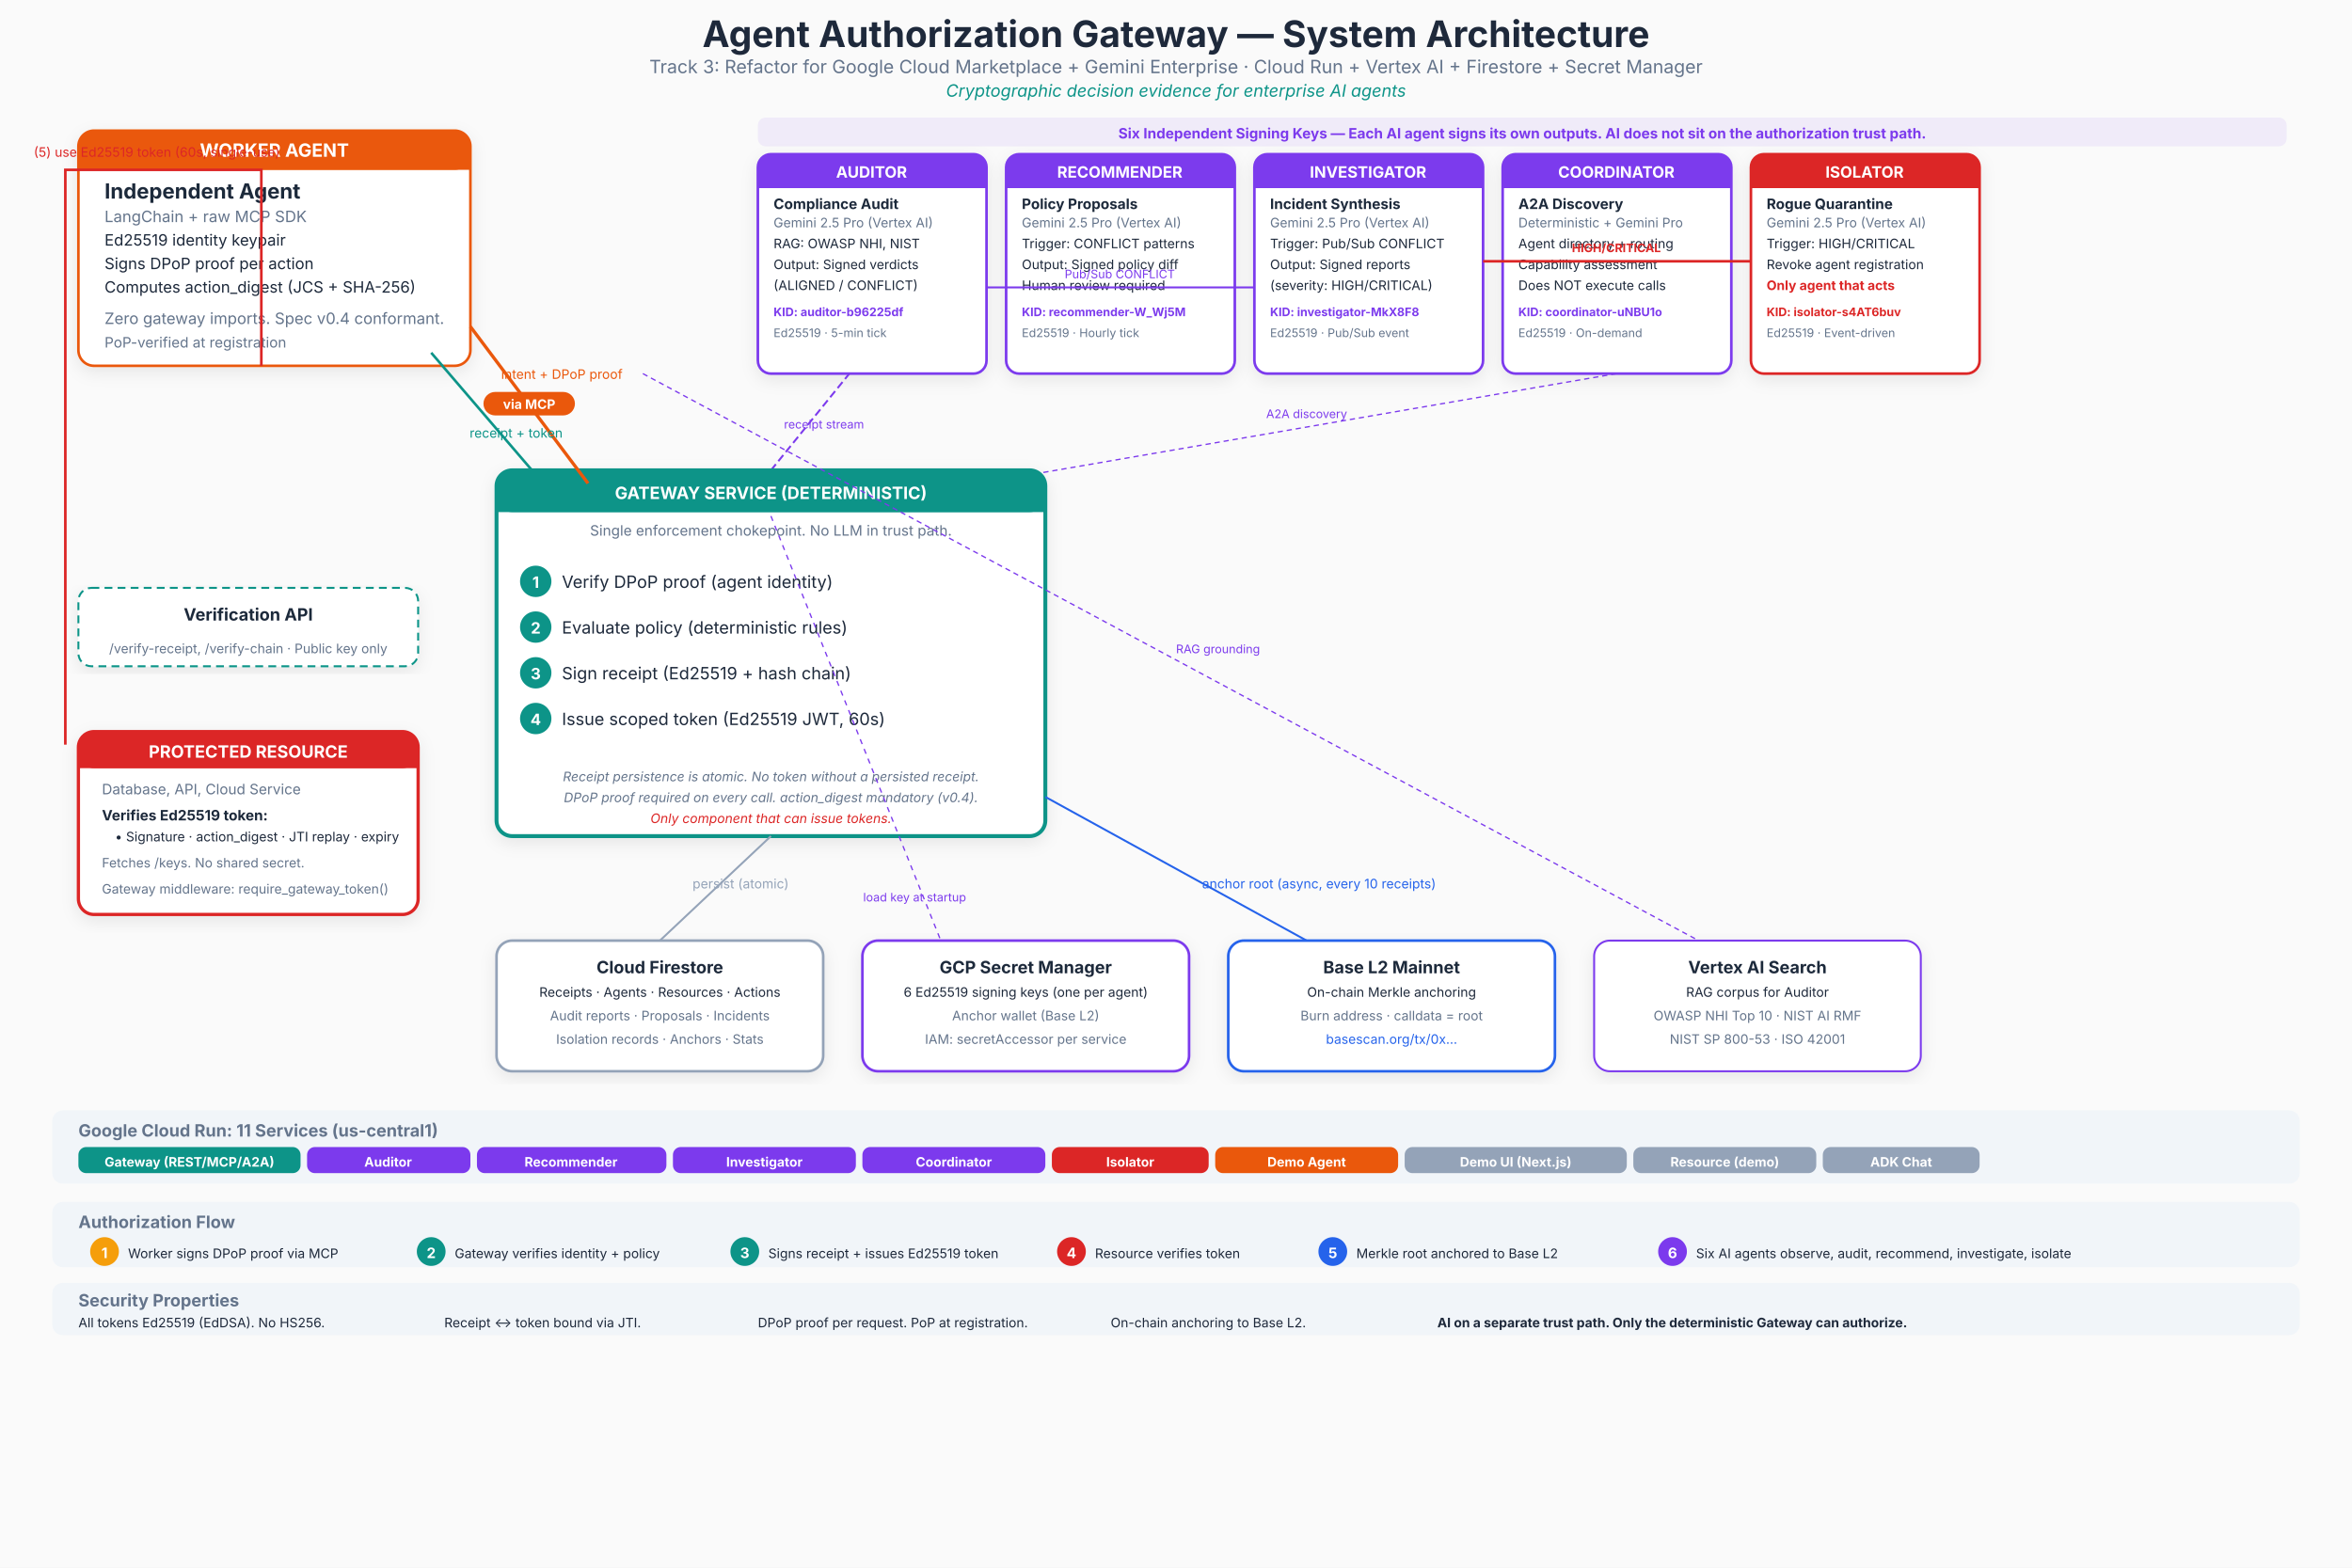
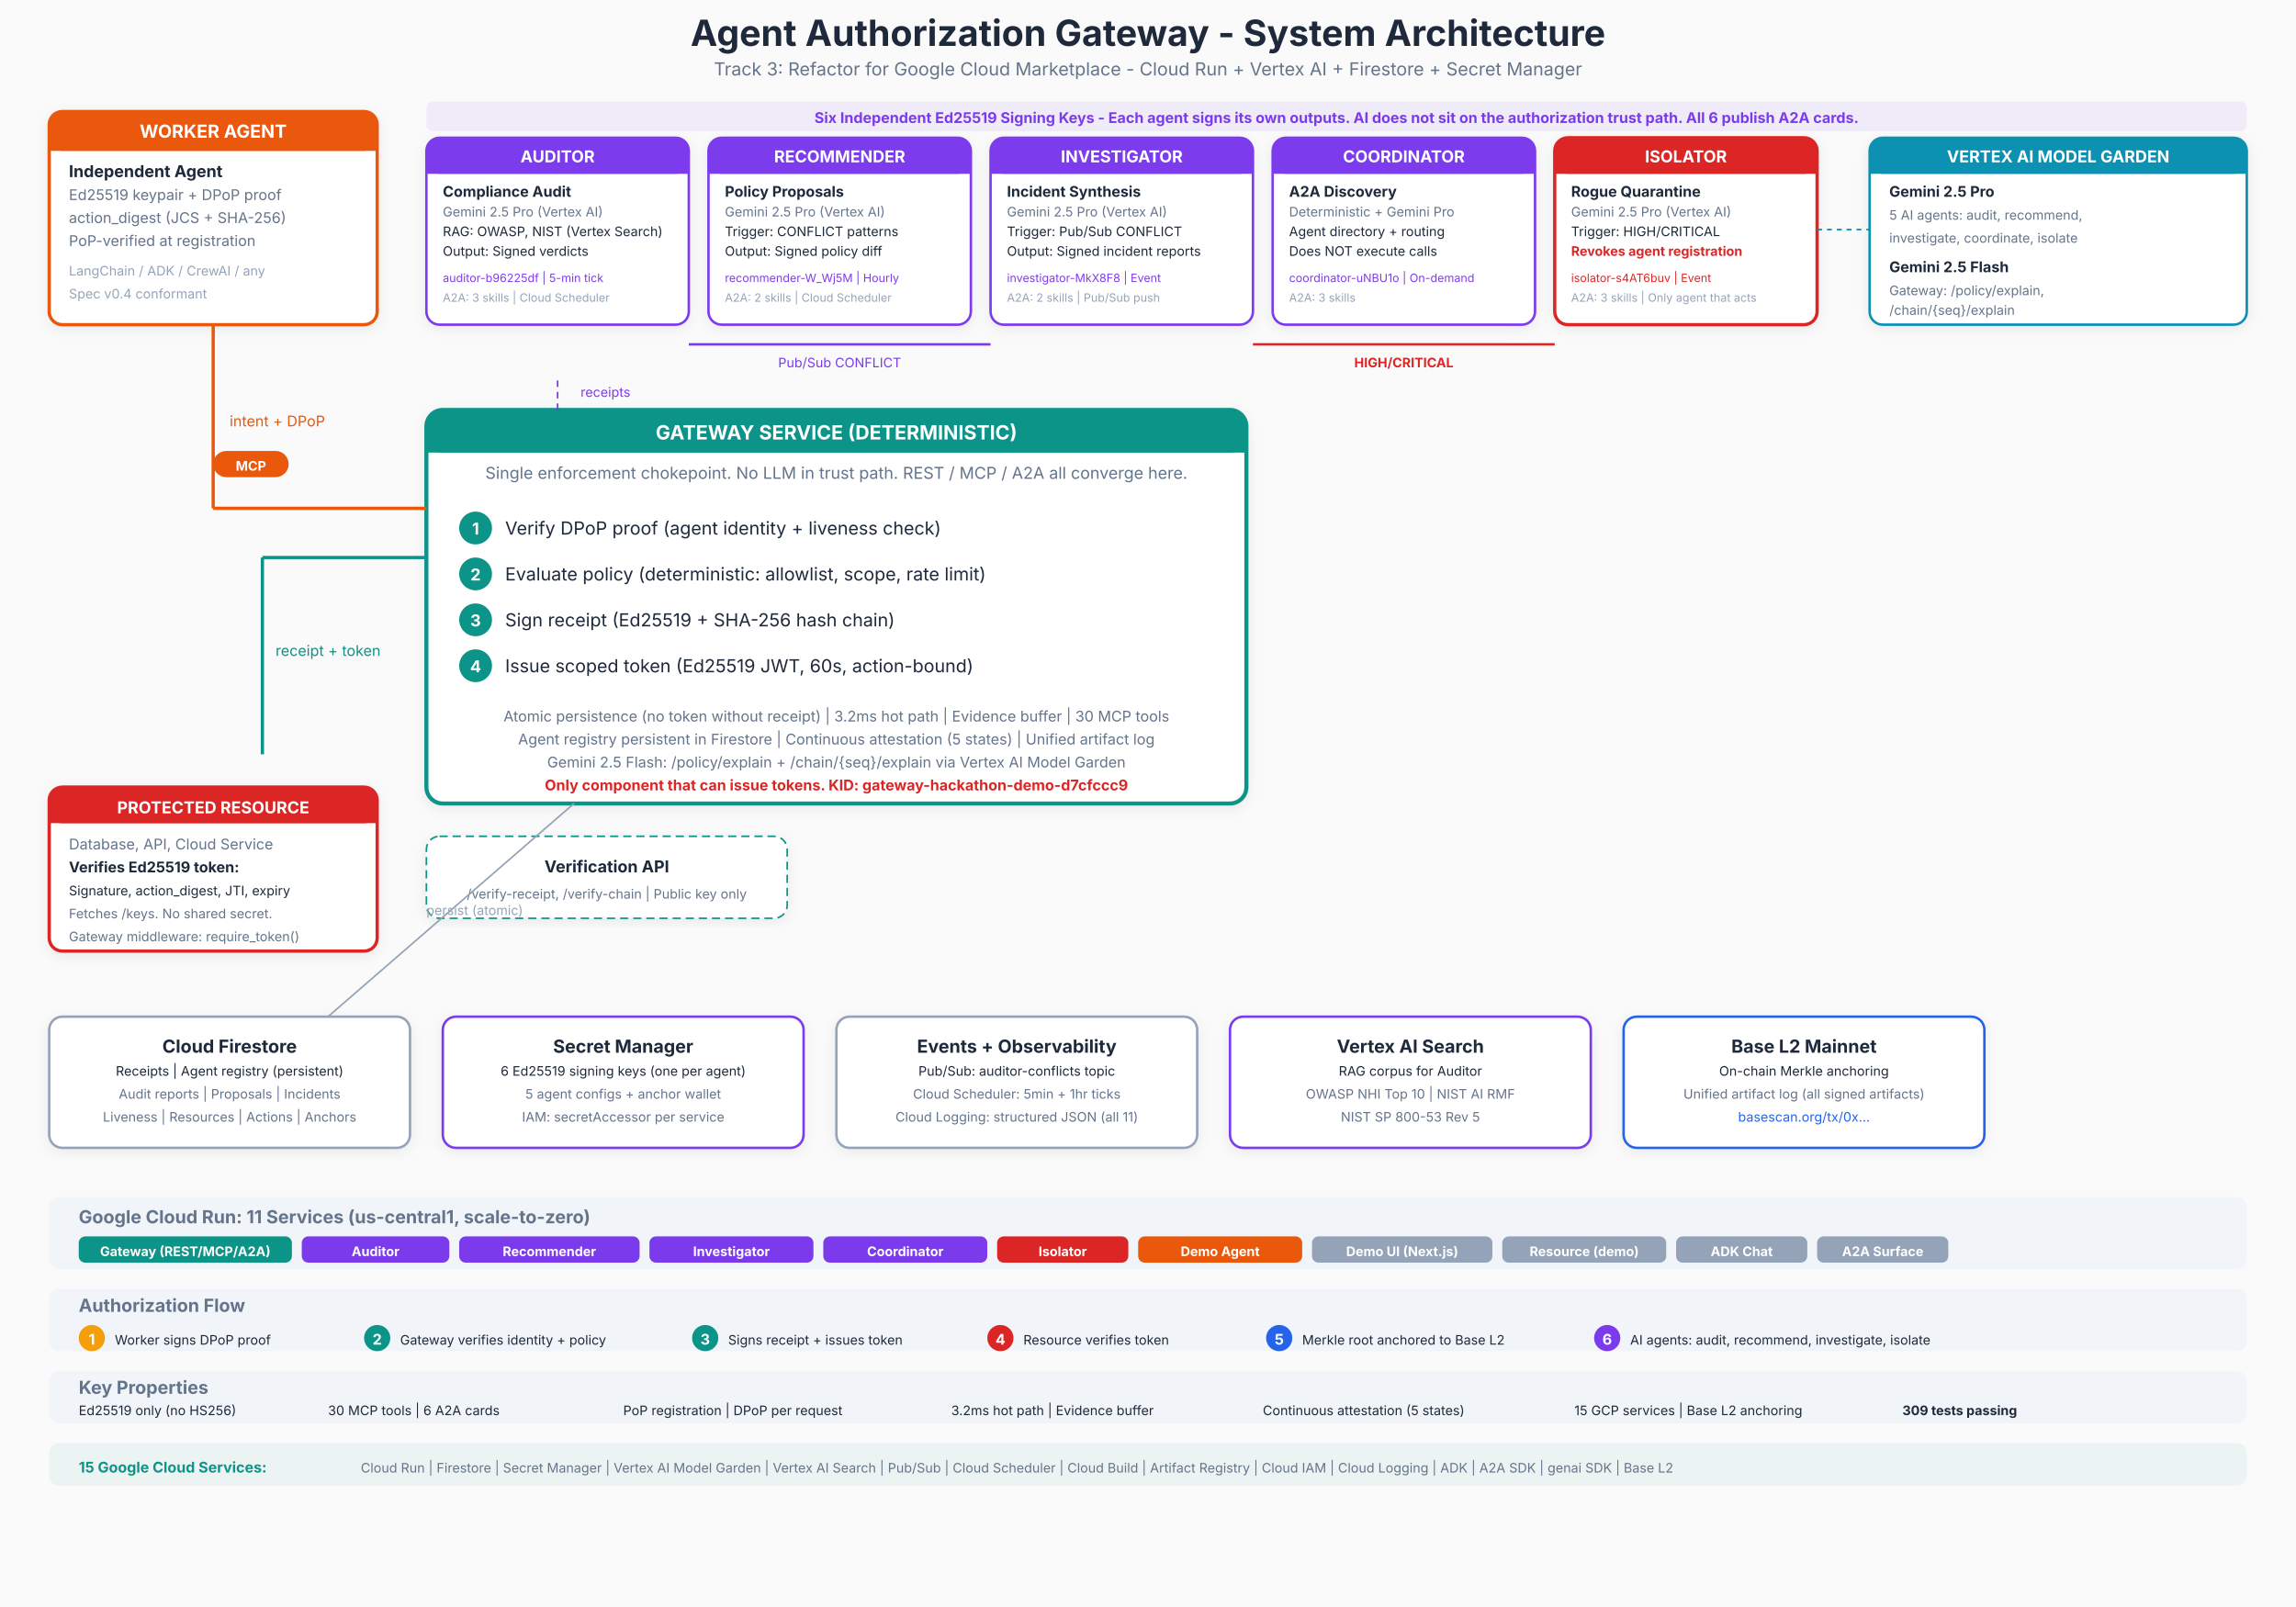
- <svg xmlns="http://www.w3.org/2000/svg" viewBox="0 0 1800 1200" font-family="Inter, system-ui, sans-serif">
+ <svg xmlns="http://www.w3.org/2000/svg" viewBox="0 0 1400 980" font-family="Inter, system-ui, sans-serif">
  <defs>
-     <filter id="shadow">
-       <feDropShadow dx="0" dy="4" stdDeviation="6" flood-opacity="0.08" />
+     <filter id="s">
+       <feDropShadow dx="0" dy="2" stdDeviation="4" flood-opacity="0.07" />
    </filter>
  </defs>
-   <rect width="1800" height="1200" fill="#fafafa" />
-   <text x="900" y="36" text-anchor="middle" font-size="28" font-weight="bold" fill="#1e293b">Agent Authorization Gateway — System Architecture</text>
-   <text x="900" y="56" text-anchor="middle" font-size="14" fill="#64748b">Track 3: Refactor for Google Cloud Marketplace + Gemini Enterprise · Cloud Run + Vertex AI + Firestore + Secret Manager</text>
-   <text x="900" y="74" text-anchor="middle" font-size="13" font-style="italic" fill="#0d9488">Cryptographic decision evidence for enterprise AI agents</text>
-   <g filter="url(#shadow)">
-     <rect x="60" y="100" width="300" height="180" rx="12" fill="white" stroke="#ea580c" stroke-width="2" />
-     <rect x="60" y="100" width="300" height="30" rx="12" fill="#ea580c" />
-     <rect x="60" y="118" width="300" height="12" fill="#ea580c" />
-     <text x="210" y="120" text-anchor="middle" font-size="14" font-weight="bold" fill="white">WORKER AGENT</text>
-     <text x="80" y="152" font-size="16" font-weight="bold" fill="#1e293b">Independent Agent</text>
-     <text x="80" y="170" font-size="12" fill="#64748b">LangChain + raw MCP SDK</text>
-     <text x="80" y="188" font-size="12" fill="#1e293b">Ed25519 identity keypair</text>
-     <text x="80" y="206" font-size="12" fill="#1e293b">Signs DPoP proof per action</text>
-     <text x="80" y="224" font-size="12" fill="#1e293b">Computes action_digest (JCS + SHA-256)</text>
-     <text x="80" y="248" font-size="12" fill="#64748b">Zero gateway imports. Spec v0.4 conformant.</text>
-     <text x="80" y="266" font-size="11" fill="#64748b">PoP-verified at registration</text>
-   </g>
-   <rect x="580" y="90" width="1170" height="22" rx="6" fill="#7c3aed" opacity="0.08" />
-   <text x="1165" y="106" text-anchor="middle" font-size="11" font-weight="bold" fill="#7c3aed">Six Independent Signing Keys — Each AI agent signs its own outputs. AI does not sit on the authorization trust path.</text>
-   <g filter="url(#shadow)">
-     <rect x="580" y="118" width="175" height="168" rx="10" fill="white" stroke="#7c3aed" stroke-width="2" />
-     <rect x="580" y="118" width="175" height="26" rx="10" fill="#7c3aed" />
-     <rect x="580" y="134" width="175" height="10" fill="#7c3aed" />
-     <text x="667" y="136" text-anchor="middle" font-size="12" font-weight="bold" fill="white">AUDITOR</text>
-     <text x="592" y="160" font-size="11" font-weight="bold" fill="#1e293b">Compliance Audit</text>
-     <text x="592" y="174" font-size="10" fill="#64748b">Gemini 2.5 Pro (Vertex AI)</text>
-     <text x="592" y="190" font-size="10" fill="#1e293b">RAG: OWASP NHI, NIST</text>
-     <text x="592" y="206" font-size="10" fill="#1e293b">Output: Signed verdicts</text>
-     <text x="592" y="222" font-size="10" fill="#1e293b">(ALIGNED / CONFLICT)</text>
-     <text x="592" y="242" font-size="9" fill="#7c3aed" font-weight="bold">KID: auditor-b96225df</text>
-     <text x="592" y="258" font-size="9" fill="#64748b">Ed25519 · 5-min tick</text>
-   </g>
-   <g filter="url(#shadow)">
-     <rect x="770" y="118" width="175" height="168" rx="10" fill="white" stroke="#7c3aed" stroke-width="2" />
-     <rect x="770" y="118" width="175" height="26" rx="10" fill="#7c3aed" />
-     <rect x="770" y="134" width="175" height="10" fill="#7c3aed" />
-     <text x="857" y="136" text-anchor="middle" font-size="12" font-weight="bold" fill="white">RECOMMENDER</text>
-     <text x="782" y="160" font-size="11" font-weight="bold" fill="#1e293b">Policy Proposals</text>
-     <text x="782" y="174" font-size="10" fill="#64748b">Gemini 2.5 Pro (Vertex AI)</text>
-     <text x="782" y="190" font-size="10" fill="#1e293b">Trigger: CONFLICT patterns</text>
-     <text x="782" y="206" font-size="10" fill="#1e293b">Output: Signed policy diff</text>
-     <text x="782" y="222" font-size="10" fill="#1e293b">Human review required</text>
-     <text x="782" y="242" font-size="9" fill="#7c3aed" font-weight="bold">KID: recommender-W_Wj5M</text>
-     <text x="782" y="258" font-size="9" fill="#64748b">Ed25519 · Hourly tick</text>
-   </g>
-   <g filter="url(#shadow)">
-     <rect x="960" y="118" width="175" height="168" rx="10" fill="white" stroke="#7c3aed" stroke-width="2" />
-     <rect x="960" y="118" width="175" height="26" rx="10" fill="#7c3aed" />
-     <rect x="960" y="134" width="175" height="10" fill="#7c3aed" />
-     <text x="1047" y="136" text-anchor="middle" font-size="12" font-weight="bold" fill="white">INVESTIGATOR</text>
-     <text x="972" y="160" font-size="11" font-weight="bold" fill="#1e293b">Incident Synthesis</text>
-     <text x="972" y="174" font-size="10" fill="#64748b">Gemini 2.5 Pro (Vertex AI)</text>
-     <text x="972" y="190" font-size="10" fill="#1e293b">Trigger: Pub/Sub CONFLICT</text>
-     <text x="972" y="206" font-size="10" fill="#1e293b">Output: Signed reports</text>
-     <text x="972" y="222" font-size="10" fill="#1e293b">(severity: HIGH/CRITICAL)</text>
-     <text x="972" y="242" font-size="9" fill="#7c3aed" font-weight="bold">KID: investigator-MkX8F8</text>
-     <text x="972" y="258" font-size="9" fill="#64748b">Ed25519 · Pub/Sub event</text>
-   </g>
-   <g filter="url(#shadow)">
-     <rect x="1150" y="118" width="175" height="168" rx="10" fill="white" stroke="#7c3aed" stroke-width="2" />
-     <rect x="1150" y="118" width="175" height="26" rx="10" fill="#7c3aed" />
-     <rect x="1150" y="134" width="175" height="10" fill="#7c3aed" />
-     <text x="1237" y="136" text-anchor="middle" font-size="12" font-weight="bold" fill="white">COORDINATOR</text>
-     <text x="1162" y="160" font-size="11" font-weight="bold" fill="#1e293b">A2A Discovery</text>
-     <text x="1162" y="174" font-size="10" fill="#64748b">Deterministic + Gemini Pro</text>
-     <text x="1162" y="190" font-size="10" fill="#1e293b">Agent directory + routing</text>
-     <text x="1162" y="206" font-size="10" fill="#1e293b">Capability assessment</text>
-     <text x="1162" y="222" font-size="10" fill="#1e293b">Does NOT execute calls</text>
-     <text x="1162" y="242" font-size="9" fill="#7c3aed" font-weight="bold">KID: coordinator-uNBU1o</text>
-     <text x="1162" y="258" font-size="9" fill="#64748b">Ed25519 · On-demand</text>
-   </g>
-   <g filter="url(#shadow)">
-     <rect x="1340" y="118" width="175" height="168" rx="10" fill="white" stroke="#dc2626" stroke-width="2" />
-     <rect x="1340" y="118" width="175" height="26" rx="10" fill="#dc2626" />
-     <rect x="1340" y="134" width="175" height="10" fill="#dc2626" />
-     <text x="1427" y="136" text-anchor="middle" font-size="12" font-weight="bold" fill="white">ISOLATOR</text>
-     <text x="1352" y="160" font-size="11" font-weight="bold" fill="#1e293b">Rogue Quarantine</text>
-     <text x="1352" y="174" font-size="10" fill="#64748b">Gemini 2.5 Pro (Vertex AI)</text>
-     <text x="1352" y="190" font-size="10" fill="#1e293b">Trigger: HIGH/CRITICAL</text>
-     <text x="1352" y="206" font-size="10" fill="#1e293b">Revoke agent registration</text>
-     <text x="1352" y="222" font-size="10" fill="#dc2626" font-weight="bold">Only agent that acts</text>
-     <text x="1352" y="242" font-size="9" fill="#dc2626" font-weight="bold">KID: isolator-s4AT6buv</text>
-     <text x="1352" y="258" font-size="9" fill="#64748b">Ed25519 · Event-driven</text>
-   </g>
-   <path d="M755,220 L960,220" fill="none" stroke="#7c3aed" stroke-width="1.5" />
-   <text x="857" y="213" text-anchor="middle" font-size="9" fill="#7c3aed">Pub/Sub CONFLICT</text>
-   <path d="M1135,200 L1340,200" fill="none" stroke="#dc2626" stroke-width="2" />
-   <text x="1237" y="193" text-anchor="middle" font-size="9" fill="#dc2626" font-weight="bold">HIGH/CRITICAL</text>
-   <line x1="590" y1="360" x2="650" y2="286" stroke="#7c3aed" stroke-width="1.5" stroke-dasharray="6,3" />
-   <text x="600" y="328" font-size="9" fill="#7c3aed">receipt stream</text>
-   <line x1="1237" y1="286" x2="750" y2="370" stroke="#7c3aed" stroke-width="1" stroke-dasharray="4,3" />
-   <text x="1000" y="320" text-anchor="middle" font-size="9" fill="#7c3aed">A2A discovery</text>
-   <g filter="url(#shadow)">
-     <rect x="380" y="360" width="420" height="280" rx="12" fill="white" stroke="#0d9488" stroke-width="3" />
-     <rect x="380" y="360" width="420" height="32" rx="12" fill="#0d9488" />
-     <rect x="380" y="380" width="420" height="12" fill="#0d9488" />
-     <text x="590" y="382" text-anchor="middle" font-size="13" font-weight="bold" fill="white">GATEWAY SERVICE (DETERMINISTIC)</text>
-     <text x="590" y="410" text-anchor="middle" font-size="11" fill="#64748b">Single enforcement chokepoint. No LLM in trust path.</text>
-     <circle cx="410" cy="445" r="12" fill="#0d9488" />
-     <text x="410" y="450" text-anchor="middle" font-size="12" font-weight="bold" fill="white">1</text>
-     <text x="430" y="450" font-size="13" fill="#1e293b">Verify DPoP proof (agent identity)</text>
-     <circle cx="410" cy="480" r="12" fill="#0d9488" />
-     <text x="410" y="485" text-anchor="middle" font-size="12" font-weight="bold" fill="white">2</text>
-     <text x="430" y="485" font-size="13" fill="#1e293b">Evaluate policy (deterministic rules)</text>
-     <circle cx="410" cy="515" r="12" fill="#0d9488" />
-     <text x="410" y="520" text-anchor="middle" font-size="12" font-weight="bold" fill="white">3</text>
-     <text x="430" y="520" font-size="13" fill="#1e293b">Sign receipt (Ed25519 + hash chain)</text>
-     <circle cx="410" cy="550" r="12" fill="#0d9488" />
-     <text x="410" y="555" text-anchor="middle" font-size="12" font-weight="bold" fill="white">4</text>
-     <text x="430" y="555" font-size="13" fill="#1e293b">Issue scoped token (Ed25519 JWT, 60s)</text>
-     <text x="590" y="598" text-anchor="middle" font-size="10" font-style="italic" fill="#64748b">Receipt persistence is atomic. No token without a persisted receipt.</text>
-     <text x="590" y="614" text-anchor="middle" font-size="10" font-style="italic" fill="#64748b">DPoP proof required on every call. action_digest mandatory (v0.4).</text>
-     <text x="590" y="630" text-anchor="middle" font-size="10" font-style="italic" fill="#dc2626">Only component that can issue tokens.</text>
-   </g>
-   <line x1="360" y1="250" x2="450" y2="370" stroke="#ea580c" stroke-width="2.5" />
-   <rect x="370" y="300" width="70" height="18" rx="9" fill="#ea580c" />
-   <text x="405" y="313" text-anchor="middle" font-size="10" font-weight="bold" fill="white">via MCP</text>
-   <text x="430" y="290" text-anchor="middle" font-size="10" fill="#ea580c">intent + DPoP proof</text>
-   <line x1="420" y1="375" x2="330" y2="270" stroke="#0d9488" stroke-width="2" />
-   <text x="395" y="335" text-anchor="middle" font-size="10" fill="#0d9488">receipt + token</text>
-   <g filter="url(#shadow)">
-     <rect x="60" y="450" width="260" height="60" rx="10" fill="white" stroke="#0d9488" stroke-width="1.5" stroke-dasharray="6,4" />
-     <text x="190" y="475" text-anchor="middle" font-size="13" font-weight="bold" fill="#1e293b">Verification API</text>
-     <text x="190" y="500" text-anchor="middle" font-size="10" fill="#64748b">/verify-receipt, /verify-chain · Public key only</text>
-   </g>
-   <g filter="url(#shadow)">
-     <rect x="60" y="560" width="260" height="140" rx="12" fill="white" stroke="#dc2626" stroke-width="2.5" />
-     <rect x="60" y="560" width="260" height="28" rx="12" fill="#dc2626" />
-     <rect x="60" y="578" width="260" height="10" fill="#dc2626" />
-     <text x="190" y="580" text-anchor="middle" font-size="13" font-weight="bold" fill="white">PROTECTED RESOURCE</text>
-     <text x="78" y="608" font-size="11" fill="#64748b">Database, API, Cloud Service</text>
-     <text x="78" y="628" font-size="11" font-weight="bold" fill="#1e293b">Verifies Ed25519 token:</text>
-     <text x="88" y="644" font-size="10" fill="#1e293b">• Signature · action_digest · JTI replay · expiry</text>
-     <text x="78" y="664" font-size="10" fill="#64748b">Fetches /keys. No shared secret.</text>
-     <text x="78" y="684" font-size="10" fill="#64748b">Gateway middleware: require_gateway_token()</text>
-   </g>
-   <polyline points="200,280 200,130 50,130 50,570" fill="none" stroke="#dc2626" stroke-width="2" />
-   <text x="120" y="120" text-anchor="middle" font-size="10" fill="#dc2626">(5) use Ed25519 token (60s, single-use)</text>
-   <g filter="url(#shadow)">
-     <rect x="380" y="720" width="250" height="100" rx="12" fill="white" stroke="#94a3b8" stroke-width="2" />
-     <text x="505" y="745" text-anchor="middle" font-size="13" font-weight="bold" fill="#1e293b">Cloud Firestore</text>
-     <text x="505" y="763" text-anchor="middle" font-size="10" fill="#1e293b">Receipts · Agents · Resources · Actions</text>
-     <text x="505" y="781" text-anchor="middle" font-size="10" fill="#64748b">Audit reports · Proposals · Incidents</text>
-     <text x="505" y="799" text-anchor="middle" font-size="10" fill="#64748b">Isolation records · Anchors · Stats</text>
-   </g>
-   <line x1="590" y1="640" x2="505" y2="720" stroke="#94a3b8" stroke-width="1.5" />
-   <text x="530" y="680" font-size="10" fill="#94a3b8">persist (atomic)</text>
-   <g filter="url(#shadow)">
-     <rect x="660" y="720" width="250" height="100" rx="12" fill="white" stroke="#7c3aed" stroke-width="2" />
-     <text x="785" y="745" text-anchor="middle" font-size="13" font-weight="bold" fill="#1e293b">GCP Secret Manager</text>
-     <text x="785" y="763" text-anchor="middle" font-size="10" fill="#1e293b">6 Ed25519 signing keys (one per agent)</text>
-     <text x="785" y="781" text-anchor="middle" font-size="10" fill="#64748b">Anchor wallet (Base L2)</text>
-     <text x="785" y="799" text-anchor="middle" font-size="10" fill="#64748b">IAM: secretAccessor per service</text>
-   </g>
-   <line x1="590" y1="395" x2="720" y2="720" stroke="#7c3aed" stroke-width="1" stroke-dasharray="4,4" />
-   <text x="700" y="690" text-anchor="middle" font-size="9" fill="#7c3aed">load key at startup</text>
-   <g filter="url(#shadow)">
-     <rect x="940" y="720" width="250" height="100" rx="12" fill="white" stroke="#2563eb" stroke-width="2" />
-     <text x="1065" y="745" text-anchor="middle" font-size="13" font-weight="bold" fill="#1e293b">Base L2 Mainnet</text>
-     <text x="1065" y="763" text-anchor="middle" font-size="10" fill="#1e293b">On-chain Merkle anchoring</text>
-     <text x="1065" y="781" text-anchor="middle" font-size="10" fill="#64748b">Burn address · calldata = root</text>
-     <text x="1065" y="799" text-anchor="middle" font-size="10" fill="#2563eb">basescan.org/tx/0x...</text>
-   </g>
-   <line x1="800" y1="610" x2="1000" y2="720" stroke="#2563eb" stroke-width="1.5" />
-   <text x="920" y="680" font-size="10" fill="#2563eb">anchor root (async, every 10 receipts)</text>
-   <g filter="url(#shadow)">
-     <rect x="1220" y="720" width="250" height="100" rx="12" fill="white" stroke="#7c3aed" stroke-width="1.5" />
-     <text x="1345" y="745" text-anchor="middle" font-size="13" font-weight="bold" fill="#1e293b">Vertex AI Search</text>
-     <text x="1345" y="763" text-anchor="middle" font-size="10" fill="#1e293b">RAG corpus for Auditor</text>
-     <text x="1345" y="781" text-anchor="middle" font-size="10" fill="#64748b">OWASP NHI Top 10 · NIST AI RMF</text>
-     <text x="1345" y="799" text-anchor="middle" font-size="10" fill="#64748b">NIST SP 800-53 · ISO 42001</text>
-   </g>
-   <line x1="492" y1="286" x2="1300" y2="720" stroke="#7c3aed" stroke-width="1" stroke-dasharray="4,3" />
-   <text x="900" y="500" font-size="9" fill="#7c3aed">RAG grounding</text>
-   <rect x="40" y="850" width="1720" height="56" rx="8" fill="#f1f5f9" />
-   <text x="60" y="870" font-size="13" font-weight="bold" fill="#64748b">Google Cloud Run: 11 Services (us-central1)</text>
-   <rect x="60" y="878" width="170" height="20" rx="6" fill="#0d9488" />
-   <text x="145" y="893" text-anchor="middle" font-size="10" font-weight="bold" fill="white">Gateway (REST/MCP/A2A)</text>
-   <rect x="235" y="878" width="125" height="20" rx="6" fill="#7c3aed" />
-   <text x="297" y="893" text-anchor="middle" font-size="10" font-weight="bold" fill="white">Auditor</text>
-   <rect x="365" y="878" width="145" height="20" rx="6" fill="#7c3aed" />
-   <text x="437" y="893" text-anchor="middle" font-size="10" font-weight="bold" fill="white">Recommender</text>
-   <rect x="515" y="878" width="140" height="20" rx="6" fill="#7c3aed" />
-   <text x="585" y="893" text-anchor="middle" font-size="10" font-weight="bold" fill="white">Investigator</text>
-   <rect x="660" y="878" width="140" height="20" rx="6" fill="#7c3aed" />
-   <text x="730" y="893" text-anchor="middle" font-size="10" font-weight="bold" fill="white">Coordinator</text>
-   <rect x="805" y="878" width="120" height="20" rx="6" fill="#dc2626" />
-   <text x="865" y="893" text-anchor="middle" font-size="10" font-weight="bold" fill="white">Isolator</text>
-   <rect x="930" y="878" width="140" height="20" rx="6" fill="#ea580c" />
-   <text x="1000" y="893" text-anchor="middle" font-size="10" font-weight="bold" fill="white">Demo Agent</text>
-   <rect x="1075" y="878" width="170" height="20" rx="6" fill="#94a3b8" />
-   <text x="1160" y="893" text-anchor="middle" font-size="10" font-weight="bold" fill="white">Demo UI (Next.js)</text>
-   <rect x="1250" y="878" width="140" height="20" rx="6" fill="#94a3b8" />
-   <text x="1320" y="893" text-anchor="middle" font-size="10" font-weight="bold" fill="white">Resource (demo)</text>
-   <rect x="1395" y="878" width="120" height="20" rx="6" fill="#94a3b8" />
-   <text x="1455" y="893" text-anchor="middle" font-size="10" font-weight="bold" fill="white">ADK Chat</text>
-   <rect x="40" y="920" width="1720" height="50" rx="8" fill="#f1f5f9" />
-   <text x="60" y="940" font-size="13" font-weight="bold" fill="#64748b">Authorization Flow</text>
-   <circle cx="80" cy="958" r="11" fill="#f59e0b" />
-   <text x="80" y="963" text-anchor="middle" font-size="11" font-weight="bold" fill="white">1</text>
-   <text x="98" y="963" font-size="10" fill="#1e293b">Worker signs DPoP proof via MCP</text>
-   <circle cx="330" cy="958" r="11" fill="#0d9488" />
-   <text x="330" y="963" text-anchor="middle" font-size="11" font-weight="bold" fill="white">2</text>
-   <text x="348" y="963" font-size="10" fill="#1e293b">Gateway verifies identity + policy</text>
-   <circle cx="570" cy="958" r="11" fill="#0d9488" />
-   <text x="570" y="963" text-anchor="middle" font-size="11" font-weight="bold" fill="white">3</text>
-   <text x="588" y="963" font-size="10" fill="#1e293b">Signs receipt + issues Ed25519 token</text>
-   <circle cx="820" cy="958" r="11" fill="#dc2626" />
-   <text x="820" y="963" text-anchor="middle" font-size="11" font-weight="bold" fill="white">4</text>
-   <text x="838" y="963" font-size="10" fill="#1e293b">Resource verifies token</text>
-   <circle cx="1020" cy="958" r="11" fill="#2563eb" />
-   <text x="1020" y="963" text-anchor="middle" font-size="11" font-weight="bold" fill="white">5</text>
-   <text x="1038" y="963" font-size="10" fill="#1e293b">Merkle root anchored to Base L2</text>
-   <circle cx="1280" cy="958" r="11" fill="#7c3aed" />
-   <text x="1280" y="963" text-anchor="middle" font-size="11" font-weight="bold" fill="white">6</text>
-   <text x="1298" y="963" font-size="10" fill="#1e293b">Six AI agents observe, audit, recommend, investigate, isolate</text>
-   <rect x="40" y="982" width="1720" height="40" rx="8" fill="#f1f5f9" />
-   <text x="60" y="1000" font-size="13" font-weight="bold" fill="#64748b">Security Properties</text>
-   <text x="60" y="1016" font-size="10" fill="#1e293b">All tokens Ed25519 (EdDSA). No HS256.</text>
-   <text x="340" y="1016" font-size="10" fill="#1e293b">Receipt ↔ token bound via JTI.</text>
-   <text x="580" y="1016" font-size="10" fill="#1e293b">DPoP proof per request. PoP at registration.</text>
-   <text x="850" y="1016" font-size="10" fill="#1e293b">On-chain anchoring to Base L2.</text>
-   <text x="1100" y="1016" font-size="10" fill="#1e293b" font-weight="bold">AI on a separate trust path. Only the deterministic Gateway can authorize.</text>
+   <rect width="1400" height="980" fill="#fafafa" />
+   <text x="700" y="28" text-anchor="middle" font-size="22" font-weight="bold" fill="#1e293b">Agent Authorization Gateway - System Architecture</text>
+   <text x="700" y="46" text-anchor="middle" font-size="11" fill="#64748b">Track 3: Refactor for Google Cloud Marketplace - Cloud Run + Vertex AI + Firestore + Secret Manager</text>
+   <g filter="url(#s)">
+     <rect x="30" y="68" width="200" height="130" rx="8" fill="white" stroke="#ea580c" stroke-width="2" />
+     <rect x="30" y="68" width="200" height="24" rx="8" fill="#ea580c" />
+     <rect x="30" y="84" width="200" height="8" fill="#ea580c" />
+     <text x="130" y="84" text-anchor="middle" font-size="11" font-weight="bold" fill="white">WORKER AGENT</text>
+     <text x="42" y="108" font-size="10" font-weight="bold" fill="#1e293b">Independent Agent</text>
+     <text x="42" y="122" font-size="9" fill="#64748b">Ed25519 keypair + DPoP proof</text>
+     <text x="42" y="136" font-size="9" fill="#64748b">action_digest (JCS + SHA-256)</text>
+     <text x="42" y="150" font-size="9" fill="#64748b">PoP-verified at registration</text>
+     <text x="42" y="168" font-size="8" fill="#94a3b8">LangChain / ADK / CrewAI / any</text>
+     <text x="42" y="182" font-size="8" fill="#94a3b8">Spec v0.4 conformant</text>
+   </g>
+   <rect x="260" y="62" width="1110" height="18" rx="4" fill="#7c3aed" opacity="0.08" />
+   <text x="815" y="75" text-anchor="middle" font-size="9" font-weight="bold" fill="#7c3aed">Six Independent Ed25519 Signing Keys - Each agent signs its own outputs. AI does not sit on the authorization trust path. All 6 publish A2A cards.</text>
+   <g filter="url(#s)">
+     <rect x="260" y="84" width="160" height="114" rx="8" fill="white" stroke="#7c3aed" stroke-width="1.5" />
+     <rect x="260" y="84" width="160" height="22" rx="8" fill="#7c3aed" />
+     <rect x="260" y="98" width="160" height="8" fill="#7c3aed" />
+     <text x="340" y="99" text-anchor="middle" font-size="10" font-weight="bold" fill="white">AUDITOR</text>
+     <text x="270" y="120" font-size="9" font-weight="bold" fill="#1e293b">Compliance Audit</text>
+     <text x="270" y="132" font-size="8" fill="#64748b">Gemini 2.5 Pro (Vertex AI)</text>
+     <text x="270" y="144" font-size="8" fill="#1e293b">RAG: OWASP, NIST (Vertex Search)</text>
+     <text x="270" y="156" font-size="8" fill="#1e293b">Output: Signed verdicts</text>
+     <text x="270" y="172" font-size="7" fill="#7c3aed">auditor-b96225df | 5-min tick</text>
+     <text x="270" y="184" font-size="7" fill="#94a3b8">A2A: 3 skills | Cloud Scheduler</text>
+   </g>
+   <g filter="url(#s)">
+     <rect x="432" y="84" width="160" height="114" rx="8" fill="white" stroke="#7c3aed" stroke-width="1.5" />
+     <rect x="432" y="84" width="160" height="22" rx="8" fill="#7c3aed" />
+     <rect x="432" y="98" width="160" height="8" fill="#7c3aed" />
+     <text x="512" y="99" text-anchor="middle" font-size="10" font-weight="bold" fill="white">RECOMMENDER</text>
+     <text x="442" y="120" font-size="9" font-weight="bold" fill="#1e293b">Policy Proposals</text>
+     <text x="442" y="132" font-size="8" fill="#64748b">Gemini 2.5 Pro (Vertex AI)</text>
+     <text x="442" y="144" font-size="8" fill="#1e293b">Trigger: CONFLICT patterns</text>
+     <text x="442" y="156" font-size="8" fill="#1e293b">Output: Signed policy diff</text>
+     <text x="442" y="172" font-size="7" fill="#7c3aed">recommender-W_Wj5M | Hourly</text>
+     <text x="442" y="184" font-size="7" fill="#94a3b8">A2A: 2 skills | Cloud Scheduler</text>
+   </g>
+   <g filter="url(#s)">
+     <rect x="604" y="84" width="160" height="114" rx="8" fill="white" stroke="#7c3aed" stroke-width="1.5" />
+     <rect x="604" y="84" width="160" height="22" rx="8" fill="#7c3aed" />
+     <rect x="604" y="98" width="160" height="8" fill="#7c3aed" />
+     <text x="684" y="99" text-anchor="middle" font-size="10" font-weight="bold" fill="white">INVESTIGATOR</text>
+     <text x="614" y="120" font-size="9" font-weight="bold" fill="#1e293b">Incident Synthesis</text>
+     <text x="614" y="132" font-size="8" fill="#64748b">Gemini 2.5 Pro (Vertex AI)</text>
+     <text x="614" y="144" font-size="8" fill="#1e293b">Trigger: Pub/Sub CONFLICT</text>
+     <text x="614" y="156" font-size="8" fill="#1e293b">Output: Signed incident reports</text>
+     <text x="614" y="172" font-size="7" fill="#7c3aed">investigator-MkX8F8 | Event</text>
+     <text x="614" y="184" font-size="7" fill="#94a3b8">A2A: 2 skills | Pub/Sub push</text>
+   </g>
+   <g filter="url(#s)">
+     <rect x="776" y="84" width="160" height="114" rx="8" fill="white" stroke="#7c3aed" stroke-width="1.5" />
+     <rect x="776" y="84" width="160" height="22" rx="8" fill="#7c3aed" />
+     <rect x="776" y="98" width="160" height="8" fill="#7c3aed" />
+     <text x="856" y="99" text-anchor="middle" font-size="10" font-weight="bold" fill="white">COORDINATOR</text>
+     <text x="786" y="120" font-size="9" font-weight="bold" fill="#1e293b">A2A Discovery</text>
+     <text x="786" y="132" font-size="8" fill="#64748b">Deterministic + Gemini Pro</text>
+     <text x="786" y="144" font-size="8" fill="#1e293b">Agent directory + routing</text>
+     <text x="786" y="156" font-size="8" fill="#1e293b">Does NOT execute calls</text>
+     <text x="786" y="172" font-size="7" fill="#7c3aed">coordinator-uNBU1o | On-demand</text>
+     <text x="786" y="184" font-size="7" fill="#94a3b8">A2A: 3 skills</text>
+   </g>
+   <g filter="url(#s)">
+     <rect x="948" y="84" width="160" height="114" rx="8" fill="white" stroke="#dc2626" stroke-width="2" />
+     <rect x="948" y="84" width="160" height="22" rx="8" fill="#dc2626" />
+     <rect x="948" y="98" width="160" height="8" fill="#dc2626" />
+     <text x="1028" y="99" text-anchor="middle" font-size="10" font-weight="bold" fill="white">ISOLATOR</text>
+     <text x="958" y="120" font-size="9" font-weight="bold" fill="#1e293b">Rogue Quarantine</text>
+     <text x="958" y="132" font-size="8" fill="#64748b">Gemini 2.5 Pro (Vertex AI)</text>
+     <text x="958" y="144" font-size="8" fill="#1e293b">Trigger: HIGH/CRITICAL</text>
+     <text x="958" y="156" font-size="8" fill="#dc2626" font-weight="bold">Revokes agent registration</text>
+     <text x="958" y="172" font-size="7" fill="#dc2626">isolator-s4AT6buv | Event</text>
+     <text x="958" y="184" font-size="7" fill="#94a3b8">A2A: 3 skills | Only agent that acts</text>
+   </g>
+   <line x1="420" y1="210" x2="604" y2="210" stroke="#7c3aed" stroke-width="1.5" marker-end="url(#arr)" />
+   <text x="512" y="224" text-anchor="middle" font-size="8" fill="#7c3aed">Pub/Sub CONFLICT</text>
+   <line x1="764" y1="210" x2="948" y2="210" stroke="#dc2626" stroke-width="1.5" />
+   <text x="856" y="224" text-anchor="middle" font-size="8" fill="#dc2626" font-weight="bold">HIGH/CRITICAL</text>
+   <g filter="url(#s)">
+     <rect x="260" y="250" width="500" height="240" rx="10" fill="white" stroke="#0d9488" stroke-width="2.5" />
+     <rect x="260" y="250" width="500" height="26" rx="10" fill="#0d9488" />
+     <rect x="260" y="268" width="500" height="8" fill="#0d9488" />
+     <text x="510" y="268" text-anchor="middle" font-size="12" font-weight="bold" fill="white">GATEWAY SERVICE (DETERMINISTIC)</text>
+     <text x="510" y="292" text-anchor="middle" font-size="10" fill="#64748b">Single enforcement chokepoint. No LLM in trust path. REST / MCP / A2A all converge here.</text>
+     <circle cx="290" cy="322" r="10" fill="#0d9488" />
+     <text x="290" y="326" text-anchor="middle" font-size="10" font-weight="bold" fill="white">1</text>
+     <text x="308" y="326" font-size="11" fill="#1e293b">Verify DPoP proof (agent identity + liveness check)</text>
+     <circle cx="290" cy="350" r="10" fill="#0d9488" />
+     <text x="290" y="354" text-anchor="middle" font-size="10" font-weight="bold" fill="white">2</text>
+     <text x="308" y="354" font-size="11" fill="#1e293b">Evaluate policy (deterministic: allowlist, scope, rate limit)</text>
+     <circle cx="290" cy="378" r="10" fill="#0d9488" />
+     <text x="290" y="382" text-anchor="middle" font-size="10" font-weight="bold" fill="white">3</text>
+     <text x="308" y="382" font-size="11" fill="#1e293b">Sign receipt (Ed25519 + SHA-256 hash chain)</text>
+     <circle cx="290" cy="406" r="10" fill="#0d9488" />
+     <text x="290" y="410" text-anchor="middle" font-size="10" font-weight="bold" fill="white">4</text>
+     <text x="308" y="410" font-size="11" fill="#1e293b">Issue scoped token (Ed25519 JWT, 60s, action-bound)</text>
+     <text x="510" y="440" text-anchor="middle" font-size="9" fill="#64748b">Atomic persistence (no token without receipt) | 3.2ms hot path | Evidence buffer | 30 MCP tools</text>
+     <text x="510" y="454" text-anchor="middle" font-size="9" fill="#64748b">Agent registry persistent in Firestore | Continuous attestation (5 states) | Unified artifact log</text>
+     <text x="510" y="468" text-anchor="middle" font-size="9" fill="#64748b">Gemini 2.5 Flash: /policy/explain + /chain/{seq}/explain via Vertex AI Model Garden</text>
+     <text x="510" y="482" text-anchor="middle" font-size="9" fill="#dc2626" font-weight="bold">Only component that can issue tokens. KID: gateway-hackathon-demo-d7cfccc9</text>
+   </g>
+   <line x1="130" y1="198" x2="130" y2="310" stroke="#ea580c" stroke-width="2" />
+   <line x1="130" y1="310" x2="260" y2="310" stroke="#ea580c" stroke-width="2" />
+   <text x="140" y="260" font-size="9" fill="#ea580c">intent + DPoP</text>
+   <line x1="260" y1="340" x2="160" y2="340" stroke="#0d9488" stroke-width="2" />
+   <line x1="160" y1="340" x2="160" y2="460" stroke="#0d9488" stroke-width="2" />
+   <text x="168" y="400" font-size="9" fill="#0d9488">receipt + token</text>
+   <rect x="130" y="275" width="46" height="16" rx="8" fill="#ea580c" />
+   <text x="153" y="287" text-anchor="middle" font-size="8" font-weight="bold" fill="white">MCP</text>
+   <line x1="340" y1="250" x2="340" y2="230" stroke="#7c3aed" stroke-width="1" stroke-dasharray="4,3" />
+   <text x="354" y="242" font-size="8" fill="#7c3aed">receipts</text>
+   <g filter="url(#s)">
+     <rect x="30" y="480" width="200" height="100" rx="8" fill="white" stroke="#dc2626" stroke-width="2" />
+     <rect x="30" y="480" width="200" height="22" rx="8" fill="#dc2626" />
+     <rect x="30" y="494" width="200" height="8" fill="#dc2626" />
+     <text x="130" y="496" text-anchor="middle" font-size="10" font-weight="bold" fill="white">PROTECTED RESOURCE</text>
+     <text x="42" y="518" font-size="9" fill="#64748b">Database, API, Cloud Service</text>
+     <text x="42" y="532" font-size="9" font-weight="bold" fill="#1e293b">Verifies Ed25519 token:</text>
+     <text x="42" y="546" font-size="8" fill="#1e293b">Signature, action_digest, JTI, expiry</text>
+     <text x="42" y="560" font-size="8" fill="#64748b">Fetches /keys. No shared secret.</text>
+     <text x="42" y="574" font-size="8" fill="#64748b">Gateway middleware: require_token()</text>
+   </g>
+   <g filter="url(#s)">
+     <rect x="260" y="510" width="220" height="50" rx="8" fill="white" stroke="#0d9488" stroke-width="1" stroke-dasharray="5,3" />
+     <text x="370" y="532" text-anchor="middle" font-size="10" font-weight="bold" fill="#1e293b">Verification API</text>
+     <text x="370" y="548" text-anchor="middle" font-size="8" fill="#64748b">/verify-receipt, /verify-chain | Public key only</text>
+   </g>
+   <g filter="url(#s)">
+     <rect x="30" y="620" width="220" height="80" rx="8" fill="white" stroke="#94a3b8" stroke-width="1.5" />
+     <text x="140" y="642" text-anchor="middle" font-size="11" font-weight="bold" fill="#1e293b">Cloud Firestore</text>
+     <text x="140" y="656" text-anchor="middle" font-size="8" fill="#1e293b">Receipts | Agent registry (persistent)</text>
+     <text x="140" y="670" text-anchor="middle" font-size="8" fill="#64748b">Audit reports | Proposals | Incidents</text>
+     <text x="140" y="684" text-anchor="middle" font-size="8" fill="#64748b">Liveness | Resources | Actions | Anchors</text>
+   </g>
+   <line x1="350" y1="490" x2="200" y2="620" stroke="#94a3b8" stroke-width="1" />
+   <text x="260" y="558" font-size="8" fill="#94a3b8">persist (atomic)</text>
+   <g filter="url(#s)">
+     <rect x="270" y="620" width="220" height="80" rx="8" fill="white" stroke="#7c3aed" stroke-width="1.5" />
+     <text x="380" y="642" text-anchor="middle" font-size="11" font-weight="bold" fill="#1e293b">Secret Manager</text>
+     <text x="380" y="656" text-anchor="middle" font-size="8" fill="#1e293b">6 Ed25519 signing keys (one per agent)</text>
+     <text x="380" y="670" text-anchor="middle" font-size="8" fill="#64748b">5 agent configs + anchor wallet</text>
+     <text x="380" y="684" text-anchor="middle" font-size="8" fill="#64748b">IAM: secretAccessor per service</text>
+   </g>
+   <g filter="url(#s)">
+     <rect x="510" y="620" width="220" height="80" rx="8" fill="white" stroke="#94a3b8" stroke-width="1.5" />
+     <text x="620" y="642" text-anchor="middle" font-size="11" font-weight="bold" fill="#1e293b">Events + Observability</text>
+     <text x="620" y="656" text-anchor="middle" font-size="8" fill="#1e293b">Pub/Sub: auditor-conflicts topic</text>
+     <text x="620" y="670" text-anchor="middle" font-size="8" fill="#64748b">Cloud Scheduler: 5min + 1hr ticks</text>
+     <text x="620" y="684" text-anchor="middle" font-size="8" fill="#64748b">Cloud Logging: structured JSON (all 11)</text>
+   </g>
+   <g filter="url(#s)">
+     <rect x="750" y="620" width="220" height="80" rx="8" fill="white" stroke="#7c3aed" stroke-width="1.5" />
+     <text x="860" y="642" text-anchor="middle" font-size="11" font-weight="bold" fill="#1e293b">Vertex AI Search</text>
+     <text x="860" y="656" text-anchor="middle" font-size="8" fill="#1e293b">RAG corpus for Auditor</text>
+     <text x="860" y="670" text-anchor="middle" font-size="8" fill="#64748b">OWASP NHI Top 10 | NIST AI RMF</text>
+     <text x="860" y="684" text-anchor="middle" font-size="8" fill="#64748b">NIST SP 800-53 Rev 5</text>
+   </g>
+   <g filter="url(#s)">
+     <rect x="990" y="620" width="220" height="80" rx="8" fill="white" stroke="#2563eb" stroke-width="1.5" />
+     <text x="1100" y="642" text-anchor="middle" font-size="11" font-weight="bold" fill="#1e293b">Base L2 Mainnet</text>
+     <text x="1100" y="656" text-anchor="middle" font-size="8" fill="#1e293b">On-chain Merkle anchoring</text>
+     <text x="1100" y="670" text-anchor="middle" font-size="8" fill="#64748b">Unified artifact log (all signed artifacts)</text>
+     <text x="1100" y="684" text-anchor="middle" font-size="8" fill="#2563eb">basescan.org/tx/0x...</text>
+   </g>
+   <g filter="url(#s)">
+     <rect x="1140" y="84" width="230" height="114" rx="8" fill="white" stroke="#0891b2" stroke-width="1.5" />
+     <rect x="1140" y="84" width="230" height="22" rx="8" fill="#0891b2" />
+     <rect x="1140" y="98" width="230" height="8" fill="#0891b2" />
+     <text x="1255" y="99" text-anchor="middle" font-size="10" font-weight="bold" fill="white">VERTEX AI MODEL GARDEN</text>
+     <text x="1152" y="120" font-size="9" font-weight="bold" fill="#1e293b">Gemini 2.5 Pro</text>
+     <text x="1152" y="134" font-size="8" fill="#64748b">5 AI agents: audit, recommend,</text>
+     <text x="1152" y="148" font-size="8" fill="#64748b">investigate, coordinate, isolate</text>
+     <text x="1152" y="166" font-size="9" font-weight="bold" fill="#1e293b">Gemini 2.5 Flash</text>
+     <text x="1152" y="180" font-size="8" fill="#64748b">Gateway: /policy/explain,</text>
+     <text x="1152" y="192" font-size="8" fill="#64748b">/chain/{seq}/explain</text>
+   </g>
+   <line x1="1108" y1="140" x2="1140" y2="140" stroke="#0891b2" stroke-width="1" stroke-dasharray="3,3" />
+   <rect x="30" y="730" width="1340" height="44" rx="6" fill="#f1f5f9" />
+   <text x="48" y="746" font-size="11" font-weight="bold" fill="#64748b">Google Cloud Run: 11 Services (us-central1, scale-to-zero)</text>
+   <rect x="48" y="754" width="130" height="16" rx="4" fill="#0d9488" />
+   <text x="113" y="766" text-anchor="middle" font-size="8" font-weight="bold" fill="white">Gateway (REST/MCP/A2A)</text>
+   <rect x="184" y="754" width="90" height="16" rx="4" fill="#7c3aed" />
+   <text x="229" y="766" text-anchor="middle" font-size="8" font-weight="bold" fill="white">Auditor</text>
+   <rect x="280" y="754" width="110" height="16" rx="4" fill="#7c3aed" />
+   <text x="335" y="766" text-anchor="middle" font-size="8" font-weight="bold" fill="white">Recommender</text>
+   <rect x="396" y="754" width="100" height="16" rx="4" fill="#7c3aed" />
+   <text x="446" y="766" text-anchor="middle" font-size="8" font-weight="bold" fill="white">Investigator</text>
+   <rect x="502" y="754" width="100" height="16" rx="4" fill="#7c3aed" />
+   <text x="552" y="766" text-anchor="middle" font-size="8" font-weight="bold" fill="white">Coordinator</text>
+   <rect x="608" y="754" width="80" height="16" rx="4" fill="#dc2626" />
+   <text x="648" y="766" text-anchor="middle" font-size="8" font-weight="bold" fill="white">Isolator</text>
+   <rect x="694" y="754" width="100" height="16" rx="4" fill="#ea580c" />
+   <text x="744" y="766" text-anchor="middle" font-size="8" font-weight="bold" fill="white">Demo Agent</text>
+   <rect x="800" y="754" width="110" height="16" rx="4" fill="#94a3b8" />
+   <text x="855" y="766" text-anchor="middle" font-size="8" font-weight="bold" fill="white">Demo UI (Next.js)</text>
+   <rect x="916" y="754" width="100" height="16" rx="4" fill="#94a3b8" />
+   <text x="966" y="766" text-anchor="middle" font-size="8" font-weight="bold" fill="white">Resource (demo)</text>
+   <rect x="1022" y="754" width="80" height="16" rx="4" fill="#94a3b8" />
+   <text x="1062" y="766" text-anchor="middle" font-size="8" font-weight="bold" fill="white">ADK Chat</text>
+   <rect x="1108" y="754" width="80" height="16" rx="4" fill="#94a3b8" />
+   <text x="1148" y="766" text-anchor="middle" font-size="8" font-weight="bold" fill="white">A2A Surface</text>
+   <rect x="30" y="786" width="1340" height="38" rx="6" fill="#f1f5f9" />
+   <text x="48" y="800" font-size="11" font-weight="bold" fill="#64748b">Authorization Flow</text>
+   <circle cx="56" cy="816" r="8" fill="#f59e0b" />
+   <text x="56" y="820" text-anchor="middle" font-size="9" font-weight="bold" fill="white">1</text>
+   <text x="70" y="820" font-size="8" fill="#1e293b">Worker signs DPoP proof</text>
+   <circle cx="230" cy="816" r="8" fill="#0d9488" />
+   <text x="230" y="820" text-anchor="middle" font-size="9" font-weight="bold" fill="white">2</text>
+   <text x="244" y="820" font-size="8" fill="#1e293b">Gateway verifies identity + policy</text>
+   <circle cx="430" cy="816" r="8" fill="#0d9488" />
+   <text x="430" y="820" text-anchor="middle" font-size="9" font-weight="bold" fill="white">3</text>
+   <text x="444" y="820" font-size="8" fill="#1e293b">Signs receipt + issues token</text>
+   <circle cx="610" cy="816" r="8" fill="#dc2626" />
+   <text x="610" y="820" text-anchor="middle" font-size="9" font-weight="bold" fill="white">4</text>
+   <text x="624" y="820" font-size="8" fill="#1e293b">Resource verifies token</text>
+   <circle cx="780" cy="816" r="8" fill="#2563eb" />
+   <text x="780" y="820" text-anchor="middle" font-size="9" font-weight="bold" fill="white">5</text>
+   <text x="794" y="820" font-size="8" fill="#1e293b">Merkle root anchored to Base L2</text>
+   <circle cx="980" cy="816" r="8" fill="#7c3aed" />
+   <text x="980" y="820" text-anchor="middle" font-size="9" font-weight="bold" fill="white">6</text>
+   <text x="994" y="820" font-size="8" fill="#1e293b">AI agents: audit, recommend, investigate, isolate</text>
+   <rect x="30" y="836" width="1340" height="32" rx="6" fill="#f1f5f9" />
+   <text x="48" y="850" font-size="11" font-weight="bold" fill="#64748b">Key Properties</text>
+   <text x="48" y="863" font-size="8" fill="#1e293b">Ed25519 only (no HS256)</text>
+   <text x="200" y="863" font-size="8" fill="#1e293b">30 MCP tools | 6 A2A cards</text>
+   <text x="380" y="863" font-size="8" fill="#1e293b">PoP registration | DPoP per request</text>
+   <text x="580" y="863" font-size="8" fill="#1e293b">3.2ms hot path | Evidence buffer</text>
+   <text x="770" y="863" font-size="8" fill="#1e293b">Continuous attestation (5 states)</text>
+   <text x="960" y="863" font-size="8" fill="#1e293b">15 GCP services | Base L2 anchoring</text>
+   <text x="1160" y="863" font-size="8" fill="#1e293b" font-weight="bold">309 tests passing</text>
+   <rect x="30" y="880" width="1340" height="26" rx="6" fill="#0d9488" opacity="0.06" />
+   <text x="48" y="898" font-size="9" font-weight="bold" fill="#0d9488">15 Google Cloud Services:</text>
+   <text x="220" y="898" font-size="8" fill="#64748b">Cloud Run | Firestore | Secret Manager | Vertex AI Model Garden | Vertex AI Search | Pub/Sub | Cloud Scheduler | Cloud Build | Artifact Registry | Cloud IAM | Cloud Logging | ADK | A2A SDK | genai SDK | Base L2</text>
</svg>
